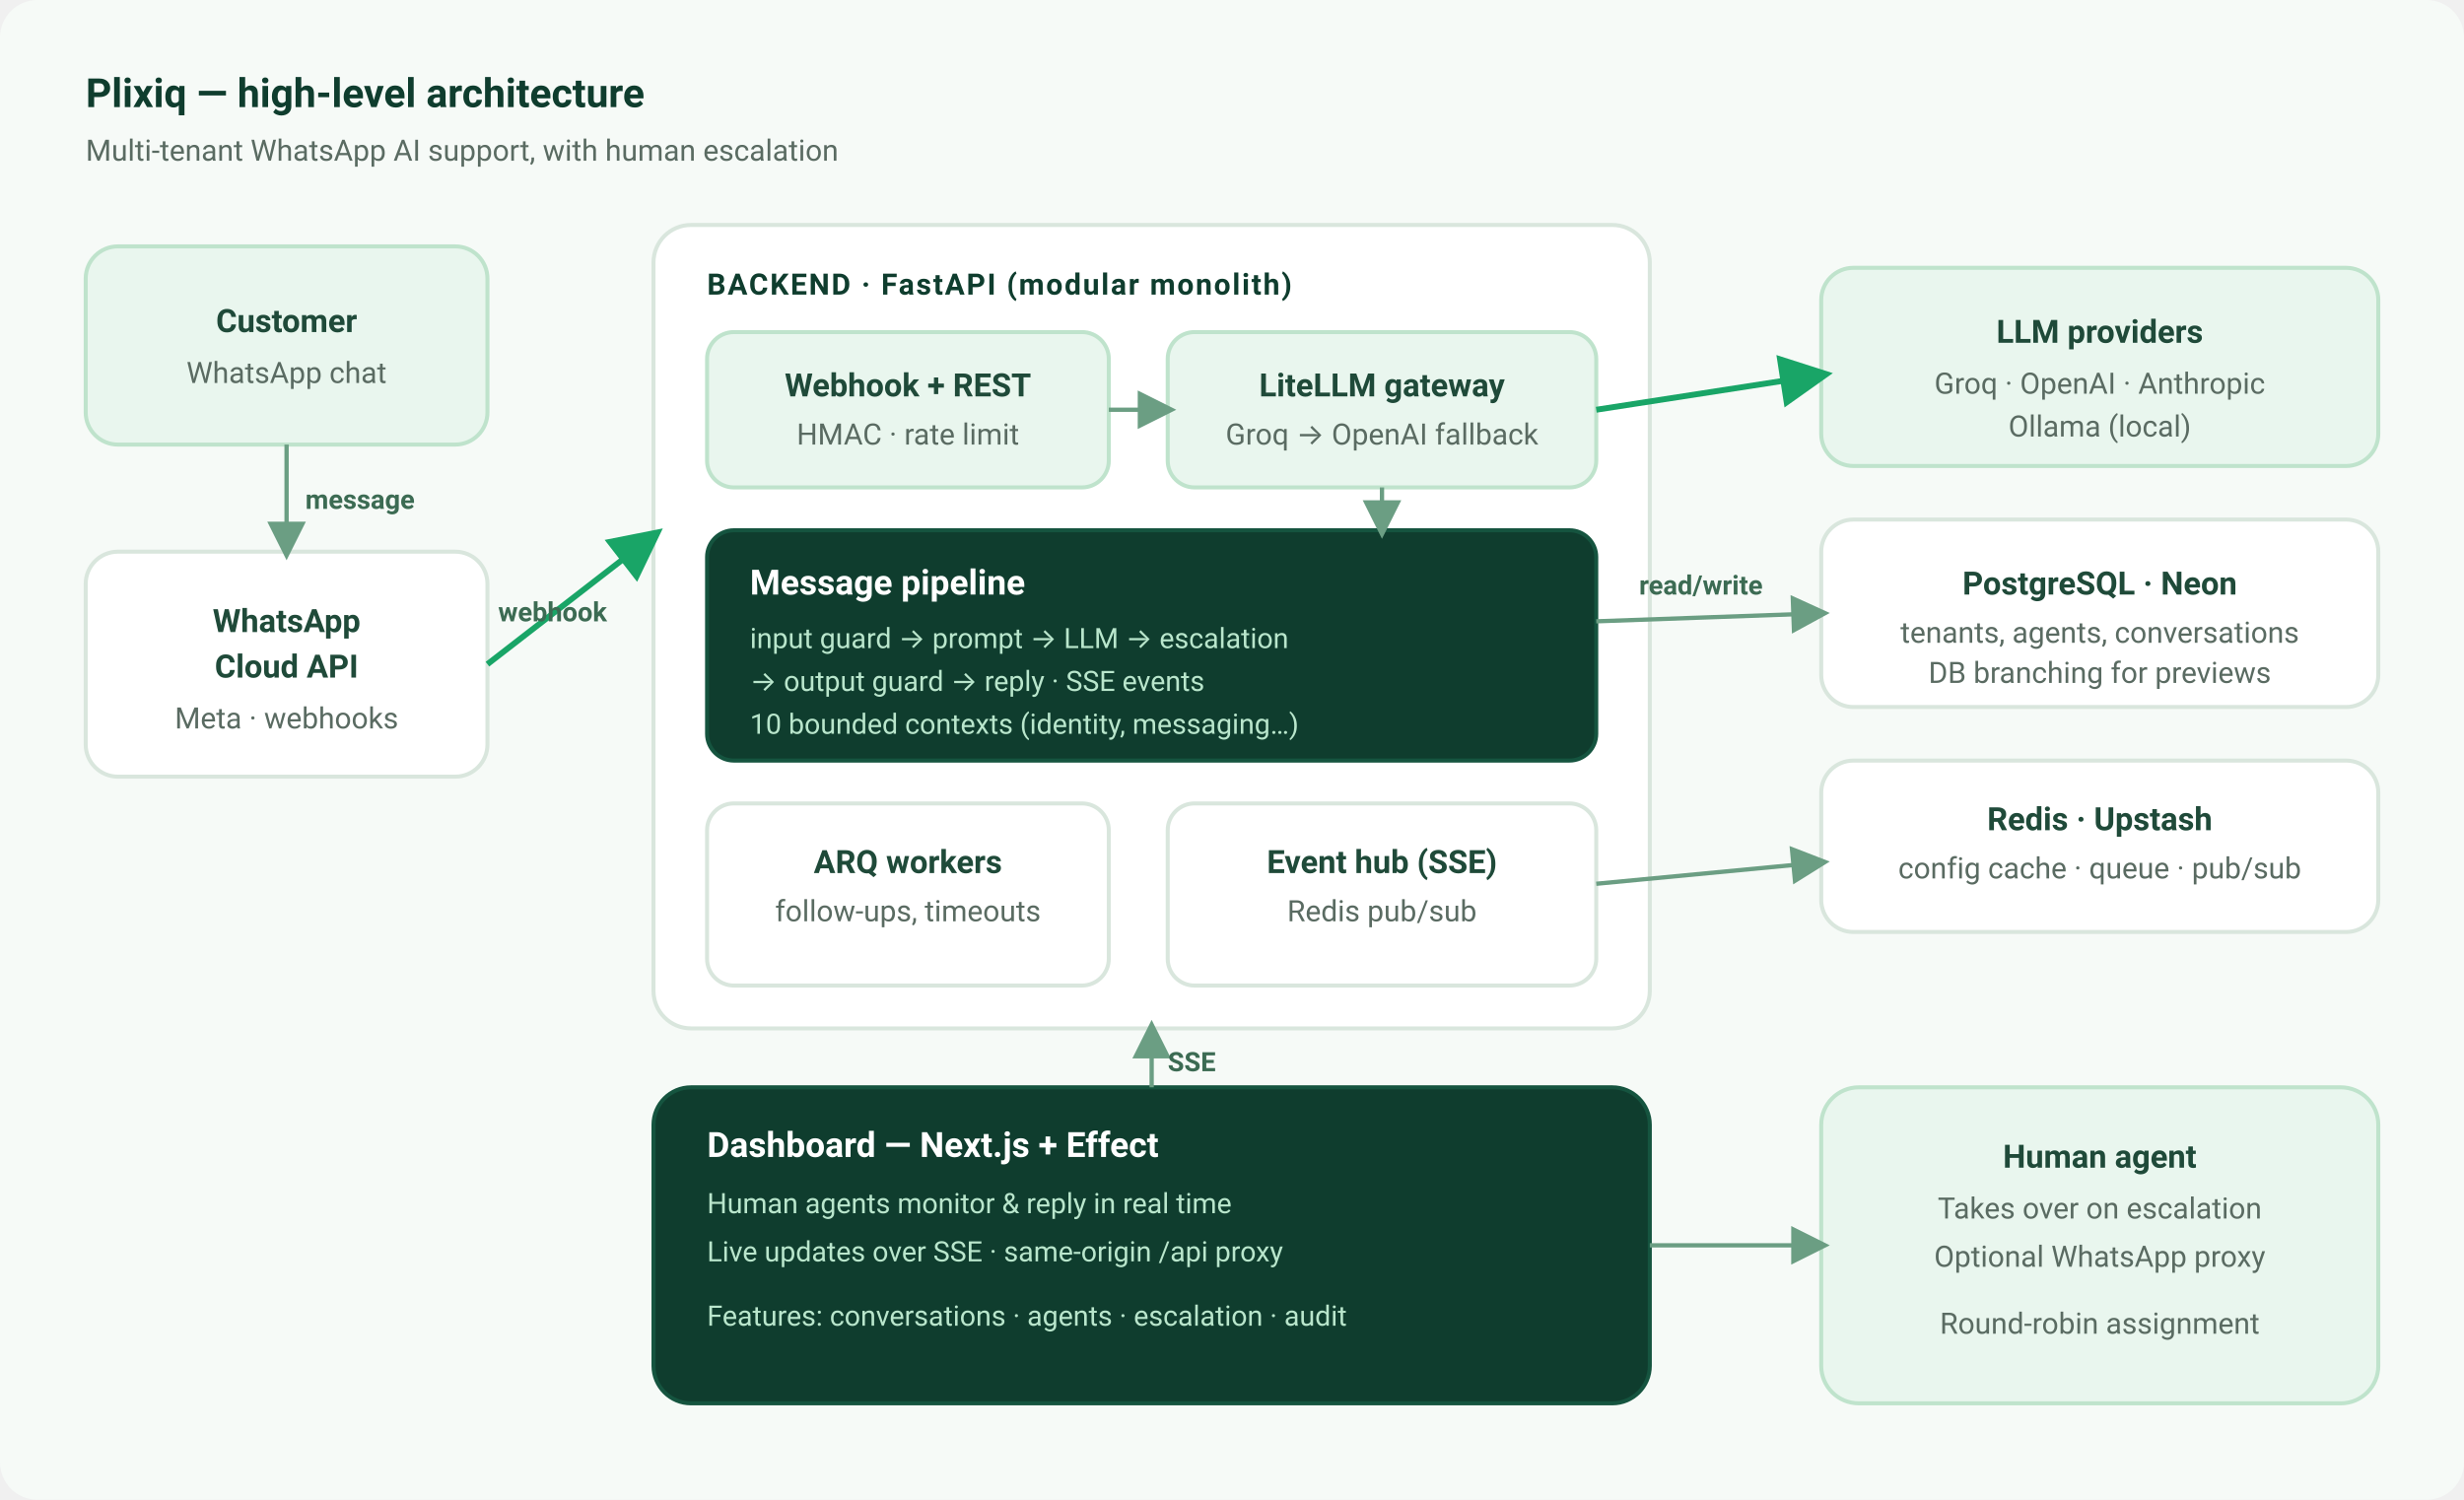
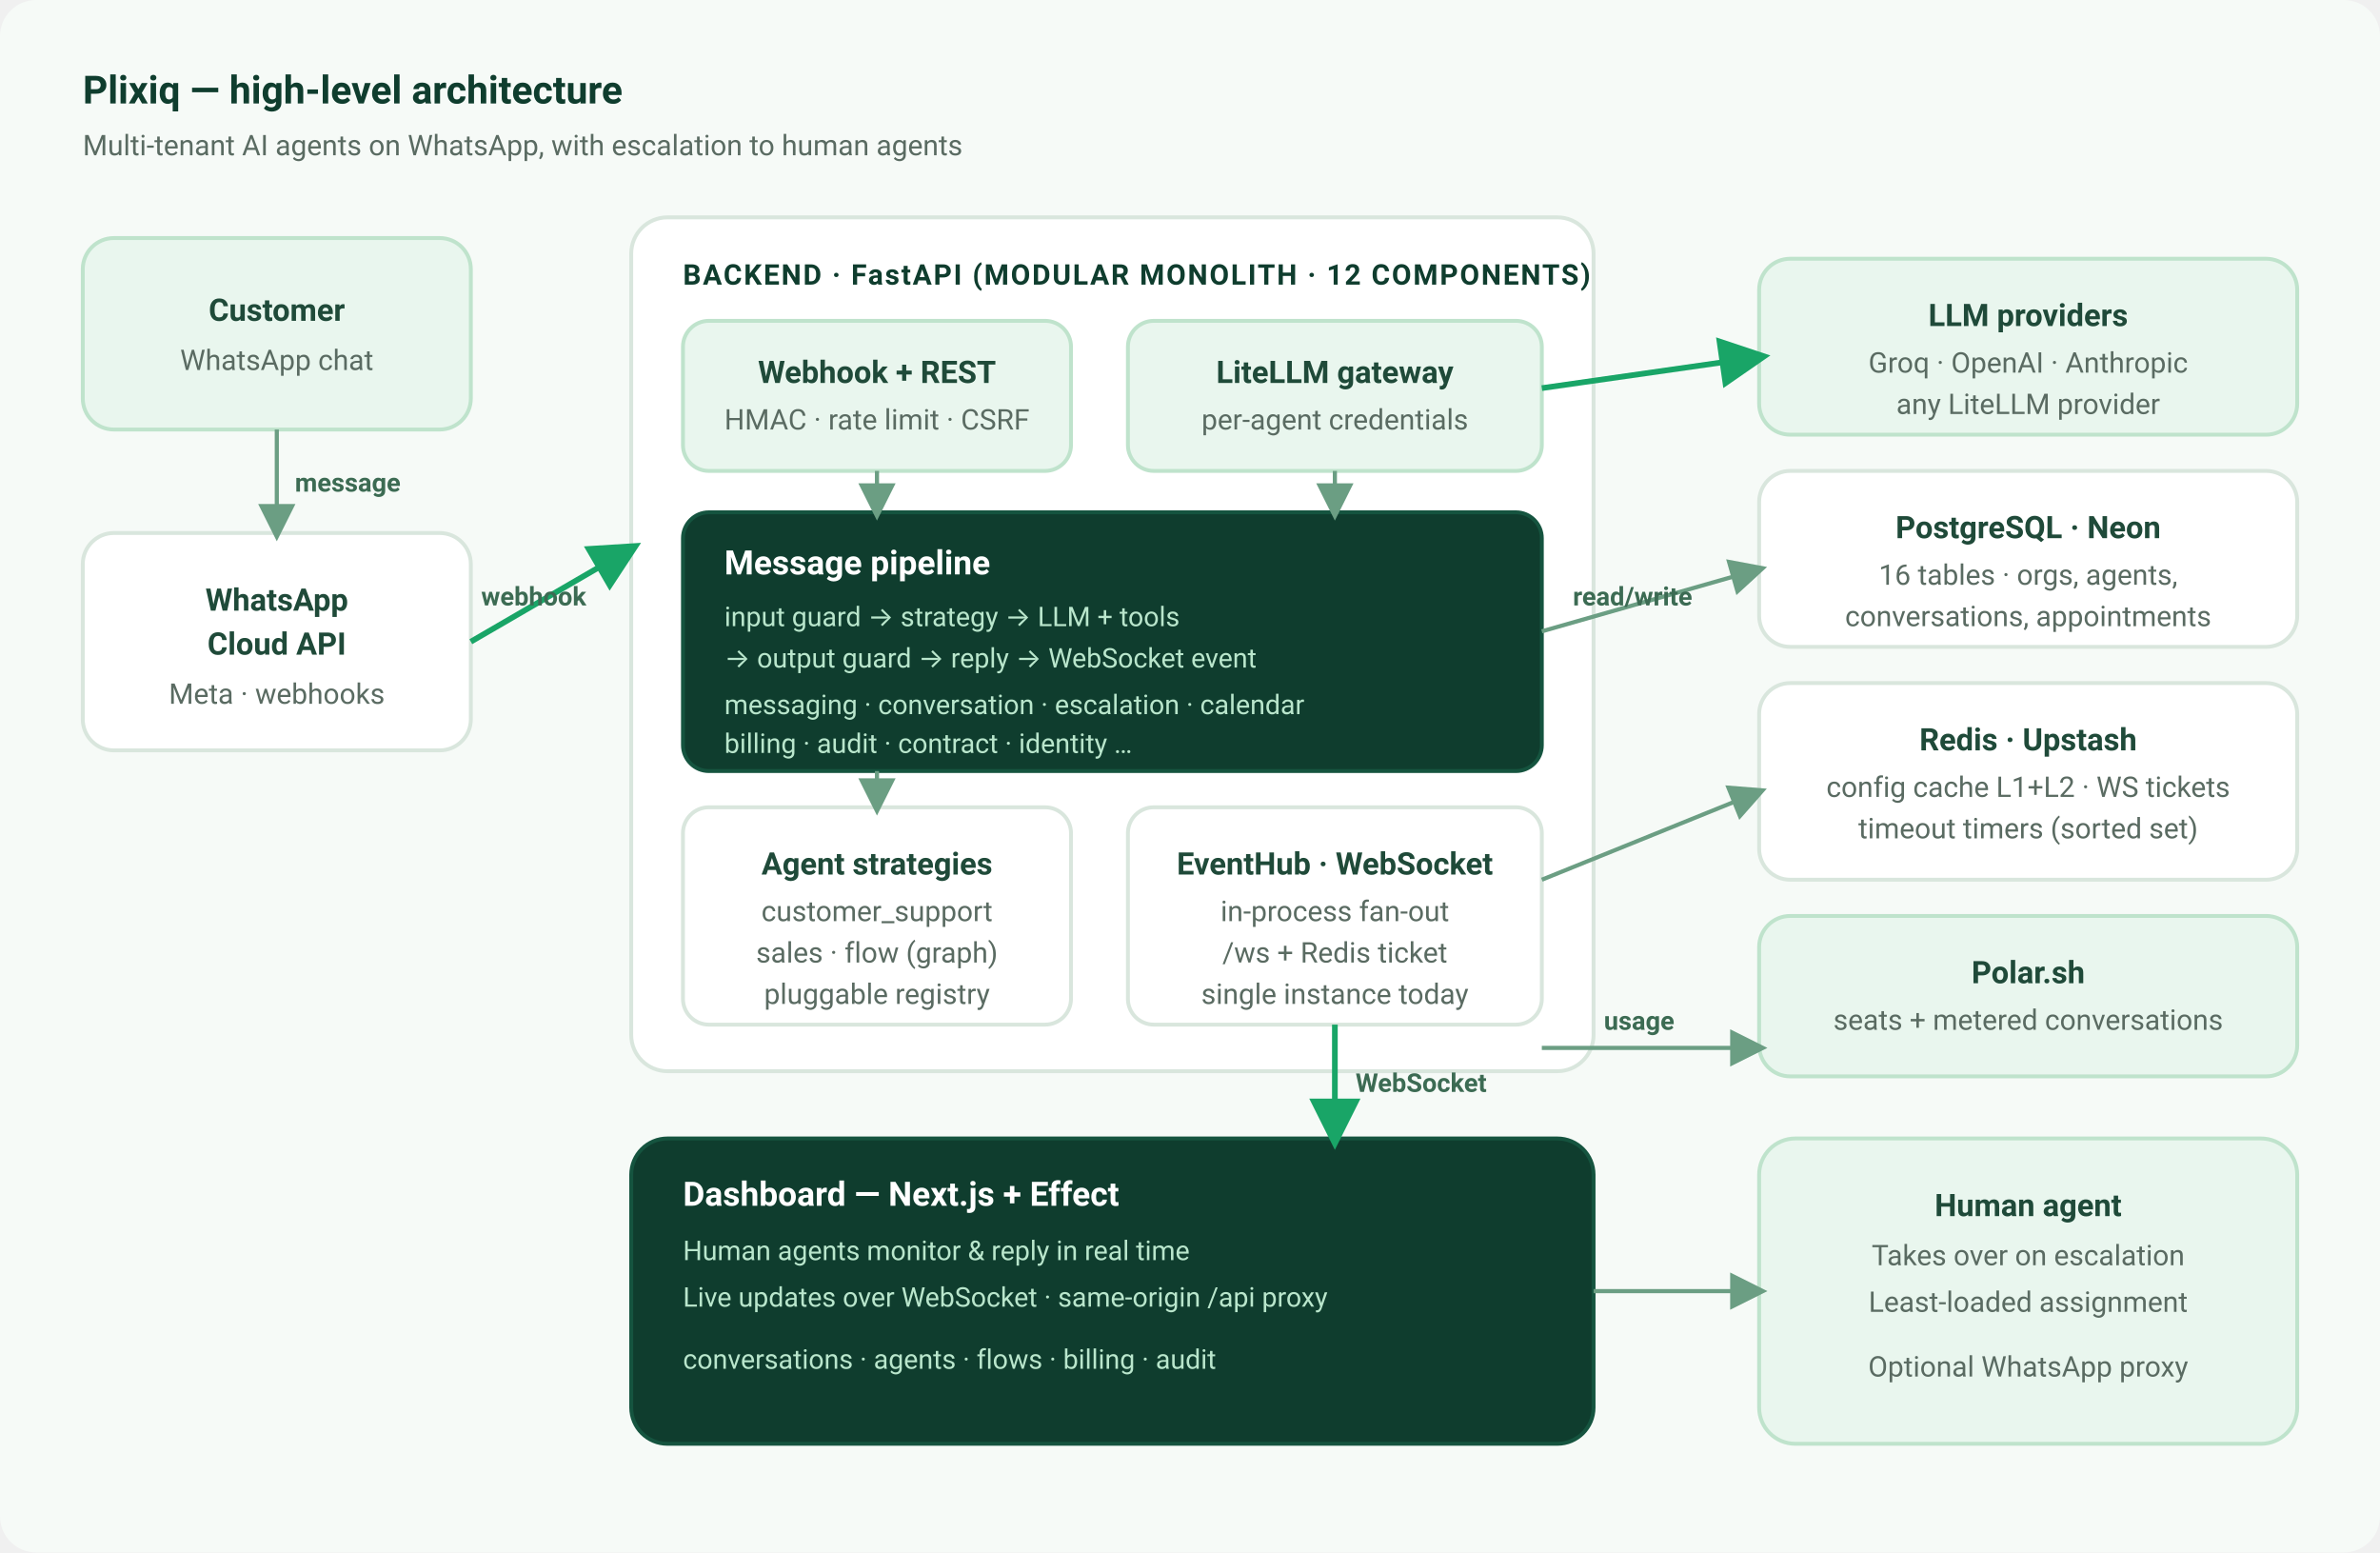
- <svg xmlns="http://www.w3.org/2000/svg" viewBox="0 0 920 560" font-family="ui-sans-serif, system-ui, -apple-system, Segoe UI, Roboto, sans-serif">
+ <svg xmlns="http://www.w3.org/2000/svg" viewBox="0 0 920 600" font-family="ui-sans-serif, system-ui, -apple-system, Segoe UI, Roboto, sans-serif">
  <defs>
    <style>
      .bg { fill: #f6faf7; }
      .card { fill: #ffffff; stroke: #d9e6dd; stroke-width: 1.5; }
      .card-green { fill: #e9f6ee; stroke: #bfe3cc; stroke-width: 1.5; }
      .card-dark { fill: #0f3d2e; stroke: #15543f; stroke-width: 1.5; }
      .title { fill: #0f3d2e; font-size: 15px; font-weight: 700; }
      .label { fill: #1f4a39; font-size: 12px; font-weight: 600; }
      .sub { fill: #5a6b62; font-size: 11px; }
      .white { fill: #ffffff; font-size: 13px; font-weight: 700; }
      .whitesub { fill: #b9e6cc; font-size: 10.5px; }
      .group { fill: #0f3d2e; font-size: 11px; font-weight: 700; letter-spacing: .06em; }
      .edge { stroke: #6b9e83; stroke-width: 1.6; fill: none; }
      .edge-strong { stroke: #19a567; stroke-width: 2.2; fill: none; }
      .elab { fill: #3c6b53; font-size: 10px; font-weight: 600; }
    </style>
    <marker id="arr" markerWidth="9" markerHeight="9" refX="7" refY="4.5" orient="auto">
      <path d="M0,0 L9,4.5 L0,9 z" fill="#6b9e83" />
    </marker>
    <marker id="arrs" markerWidth="9" markerHeight="9" refX="7" refY="4.5" orient="auto">
      <path d="M0,0 L9,4.5 L0,9 z" fill="#19a567" />
    </marker>
  </defs>
-   <rect class="bg" x="0" y="0" width="920" height="560" rx="14" />
+   <rect class="bg" x="0" y="0" width="920" height="600" rx="14" />
  <text x="32" y="40" class="title" font-size="18">Plixiq — high-level architecture</text>
-   <text x="32" y="60" class="sub">Multi-tenant WhatsApp AI support, with human escalation</text>
+   <text x="32" y="60" class="sub">Multi-tenant AI agents on WhatsApp, with escalation to human agents</text>
  <rect class="card-green" x="32" y="92" width="150" height="74" rx="12" />
  <text x="107" y="124" text-anchor="middle" class="label">Customer</text>
  <text x="107" y="143" text-anchor="middle" class="sub">WhatsApp chat</text>
  <rect class="card" x="32" y="206" width="150" height="84" rx="12" />
  <text x="107" y="236" text-anchor="middle" class="label">WhatsApp</text>
  <text x="107" y="253" text-anchor="middle" class="label">Cloud API</text>
  <text x="107" y="272" text-anchor="middle" class="sub">Meta · webhooks</text>
-   <rect class="card" x="244" y="84" width="372" height="300" rx="14" />
-   <text x="264" y="110" class="group">BACKEND · FastAPI (modular monolith)</text>
+   <rect class="card" x="244" y="84" width="372" height="330" rx="14" />
+   <text x="264" y="110" class="group">BACKEND · FastAPI (MODULAR MONOLITH · 12 COMPONENTS)</text>
  <rect class="card-green" x="264" y="124" width="150" height="58" rx="10" />
  <text x="339" y="148" text-anchor="middle" class="label">Webhook + REST</text>
-   <text x="339" y="166" text-anchor="middle" class="sub">HMAC · rate limit</text>
-   <rect class="card-dark" x="264" y="198" width="332" height="86" rx="10" />
-   <text x="280" y="222" class="white">Message pipeline</text>
-   <text x="280" y="242" class="whitesub">input guard → prompt → LLM → escalation</text>
-   <text x="280" y="258" class="whitesub">→ output guard → reply · SSE events</text>
-   <text x="280" y="274" class="whitesub">10 bounded contexts (identity, messaging…)</text>
+   <text x="339" y="166" text-anchor="middle" class="sub">HMAC · rate limit · CSRF</text>
  <rect class="card-green" x="436" y="124" width="160" height="58" rx="10" />
  <text x="516" y="148" text-anchor="middle" class="label">LiteLLM gateway</text>
-   <text x="516" y="166" text-anchor="middle" class="sub">Groq → OpenAI fallback</text>
-   <rect class="card" x="264" y="300" width="150" height="68" rx="10" />
-   <text x="339" y="326" text-anchor="middle" class="label">ARQ workers</text>
-   <text x="339" y="344" text-anchor="middle" class="sub">follow-ups, timeouts</text>
-   <rect class="card" x="436" y="300" width="160" height="68" rx="10" />
-   <text x="516" y="326" text-anchor="middle" class="label">Event hub (SSE)</text>
-   <text x="516" y="344" text-anchor="middle" class="sub">Redis pub/sub</text>
-   <rect class="card-green" x="680" y="100" width="208" height="74" rx="12" />
-   <text x="784" y="128" text-anchor="middle" class="label">LLM providers</text>
-   <text x="784" y="147" text-anchor="middle" class="sub">Groq · OpenAI · Anthropic</text>
-   <text x="784" y="163" text-anchor="middle" class="sub">Ollama (local)</text>
-   <rect class="card" x="680" y="194" width="208" height="70" rx="12" />
-   <text x="784" y="222" text-anchor="middle" class="label">PostgreSQL · Neon</text>
-   <text x="784" y="240" text-anchor="middle" class="sub">tenants, agents, conversations</text>
-   <text x="784" y="255" text-anchor="middle" class="sub">DB branching for previews</text>
-   <rect class="card" x="680" y="284" width="208" height="64" rx="12" />
-   <text x="784" y="310" text-anchor="middle" class="label">Redis · Upstash</text>
-   <text x="784" y="328" text-anchor="middle" class="sub">config cache · queue · pub/sub</text>
-   <rect class="card-dark" x="244" y="406" width="372" height="118" rx="14" />
-   <text x="264" y="432" class="white">Dashboard — Next.js + Effect</text>
-   <text x="264" y="453" class="whitesub">Human agents monitor &amp; reply in real time</text>
-   <text x="264" y="471" class="whitesub">Live updates over SSE · same-origin /api proxy</text>
-   <text x="264" y="495" class="whitesub">Features: conversations · agents · escalation · audit</text>
-   <rect class="card-green" x="680" y="406" width="208" height="118" rx="14" />
-   <text x="784" y="436" text-anchor="middle" class="label">Human agent</text>
-   <text x="784" y="455" text-anchor="middle" class="sub">Takes over on escalation</text>
-   <text x="784" y="473" text-anchor="middle" class="sub">Optional WhatsApp proxy</text>
-   <text x="784" y="498" text-anchor="middle" class="sub">Round-robin assignment</text>
+   <text x="516" y="166" text-anchor="middle" class="sub">per-agent credentials</text>
+   <rect class="card-dark" x="264" y="198" width="332" height="100" rx="10" />
+   <text x="280" y="222" class="white">Message pipeline</text>
+   <text x="280" y="242" class="whitesub">input guard → strategy → LLM + tools</text>
+   <text x="280" y="258" class="whitesub">→ output guard → reply → WebSocket event</text>
+   <text x="280" y="276" class="whitesub">messaging · conversation · escalation · calendar</text>
+   <text x="280" y="291" class="whitesub">billing · audit · contract · identity …</text>
+   <rect class="card" x="264" y="312" width="150" height="84" rx="10" />
+   <text x="339" y="338" text-anchor="middle" class="label">Agent strategies</text>
+   <text x="339" y="356" text-anchor="middle" class="sub">customer_support</text>
+   <text x="339" y="372" text-anchor="middle" class="sub">sales · flow (graph)</text>
+   <text x="339" y="388" text-anchor="middle" class="sub">pluggable registry</text>
+   <rect class="card" x="436" y="312" width="160" height="84" rx="10" />
+   <text x="516" y="338" text-anchor="middle" class="label">EventHub · WebSocket</text>
+   <text x="516" y="356" text-anchor="middle" class="sub">in-process fan-out</text>
+   <text x="516" y="372" text-anchor="middle" class="sub">/ws + Redis ticket</text>
+   <text x="516" y="388" text-anchor="middle" class="sub">single instance today</text>
+   <rect class="card-green" x="680" y="100" width="208" height="68" rx="12" />
+   <text x="784" y="126" text-anchor="middle" class="label">LLM providers</text>
+   <text x="784" y="144" text-anchor="middle" class="sub">Groq · OpenAI · Anthropic</text>
+   <text x="784" y="160" text-anchor="middle" class="sub">any LiteLLM provider</text>
+   <rect class="card" x="680" y="182" width="208" height="68" rx="12" />
+   <text x="784" y="208" text-anchor="middle" class="label">PostgreSQL · Neon</text>
+   <text x="784" y="226" text-anchor="middle" class="sub">16 tables · orgs, agents,</text>
+   <text x="784" y="242" text-anchor="middle" class="sub">conversations, appointments</text>
+   <rect class="card" x="680" y="264" width="208" height="76" rx="12" />
+   <text x="784" y="290" text-anchor="middle" class="label">Redis · Upstash</text>
+   <text x="784" y="308" text-anchor="middle" class="sub">config cache L1+L2 · WS tickets</text>
+   <text x="784" y="324" text-anchor="middle" class="sub">timeout timers (sorted set)</text>
+   <rect class="card-green" x="680" y="354" width="208" height="62" rx="12" />
+   <text x="784" y="380" text-anchor="middle" class="label">Polar.sh</text>
+   <text x="784" y="398" text-anchor="middle" class="sub">seats + metered conversations</text>
+   <rect class="card-dark" x="244" y="440" width="372" height="118" rx="14" />
+   <text x="264" y="466" class="white">Dashboard — Next.js + Effect</text>
+   <text x="264" y="487" class="whitesub">Human agents monitor &amp; reply in real time</text>
+   <text x="264" y="505" class="whitesub">Live updates over WebSocket · same-origin /api proxy</text>
+   <text x="264" y="529" class="whitesub">conversations · agents · flows · billing · audit</text>
+   <rect class="card-green" x="680" y="440" width="208" height="118" rx="14" />
+   <text x="784" y="470" text-anchor="middle" class="label">Human agent</text>
+   <text x="784" y="489" text-anchor="middle" class="sub">Takes over on escalation</text>
+   <text x="784" y="507" text-anchor="middle" class="sub">Least-loaded assignment</text>
+   <text x="784" y="532" text-anchor="middle" class="sub">Optional WhatsApp proxy</text>
  <path class="edge" d="M107,166 L107,206" marker-end="url(#arr)" />
  <text x="114" y="190" class="elab">message</text>
-   <path class="edge-strong" d="M182,248 L244,200" marker-end="url(#arrs)" />
-   <text x="186" y="232" class="elab">webhook</text>
-   <path class="edge" d="M414,153 L436,153" marker-end="url(#arr)" />
+   <path class="edge-strong" d="M182,248 L244,212" marker-end="url(#arrs)" />
+   <text x="186" y="234" class="elab">webhook</text>
+   <path class="edge" d="M339,182 L339,198" marker-end="url(#arr)" />
  <path class="edge" d="M516,182 L516,198" marker-end="url(#arr)" />
-   <path class="edge-strong" d="M596,153 L680,140" marker-end="url(#arrs)" />
-   <path class="edge" d="M596,232 L680,229" marker-end="url(#arr)" />
-   <text x="612" y="222" class="elab">read/write</text>
-   <path class="edge" d="M596,330 L680,322" marker-end="url(#arr)" />
-   <path class="edge" d="M430,406 L430,384" marker-end="url(#arr)" />
-   <text x="436" y="400" class="elab">SSE</text>
-   <path class="edge" d="M616,465 L680,465" marker-end="url(#arr)" />
+   <path class="edge-strong" d="M596,150 L680,138" marker-end="url(#arrs)" />
+   <path class="edge" d="M596,244 L680,220" marker-end="url(#arr)" />
+   <text x="608" y="234" class="elab">read/write</text>
+   <path class="edge" d="M596,340 L680,306" marker-end="url(#arr)" />
+   <path class="edge" d="M339,298 L339,312" marker-end="url(#arr)" />
+   <path class="edge" d="M596,405 L680,405" marker-end="url(#arr)" />
+   <text x="620" y="398" class="elab">usage</text>
+   <path class="edge-strong" d="M516,396 L516,440" marker-end="url(#arrs)" />
+   <text x="524" y="422" class="elab">WebSocket</text>
+   <path class="edge" d="M616,499 L680,499" marker-end="url(#arr)" />
</svg>
